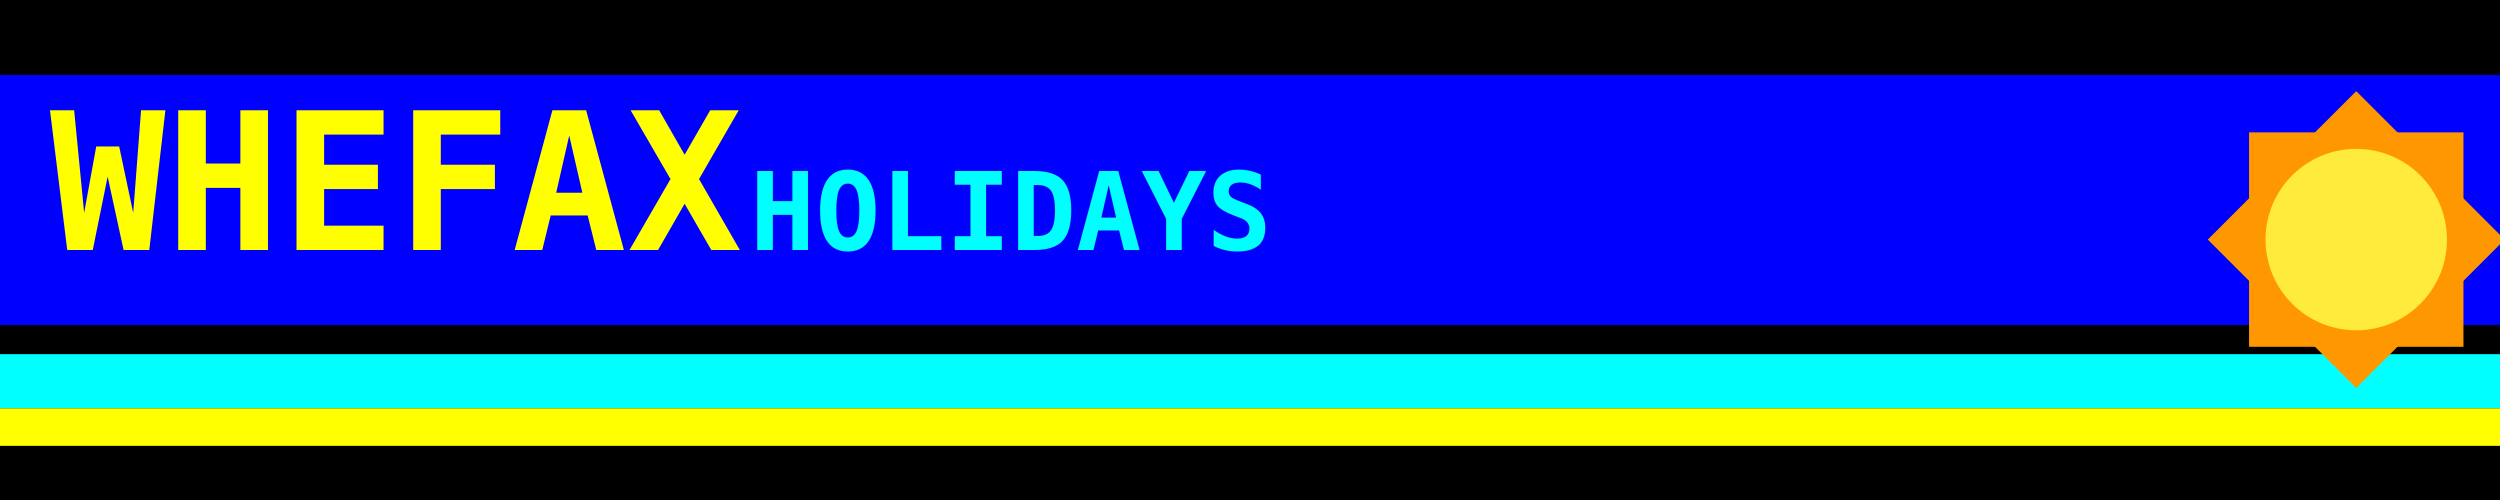
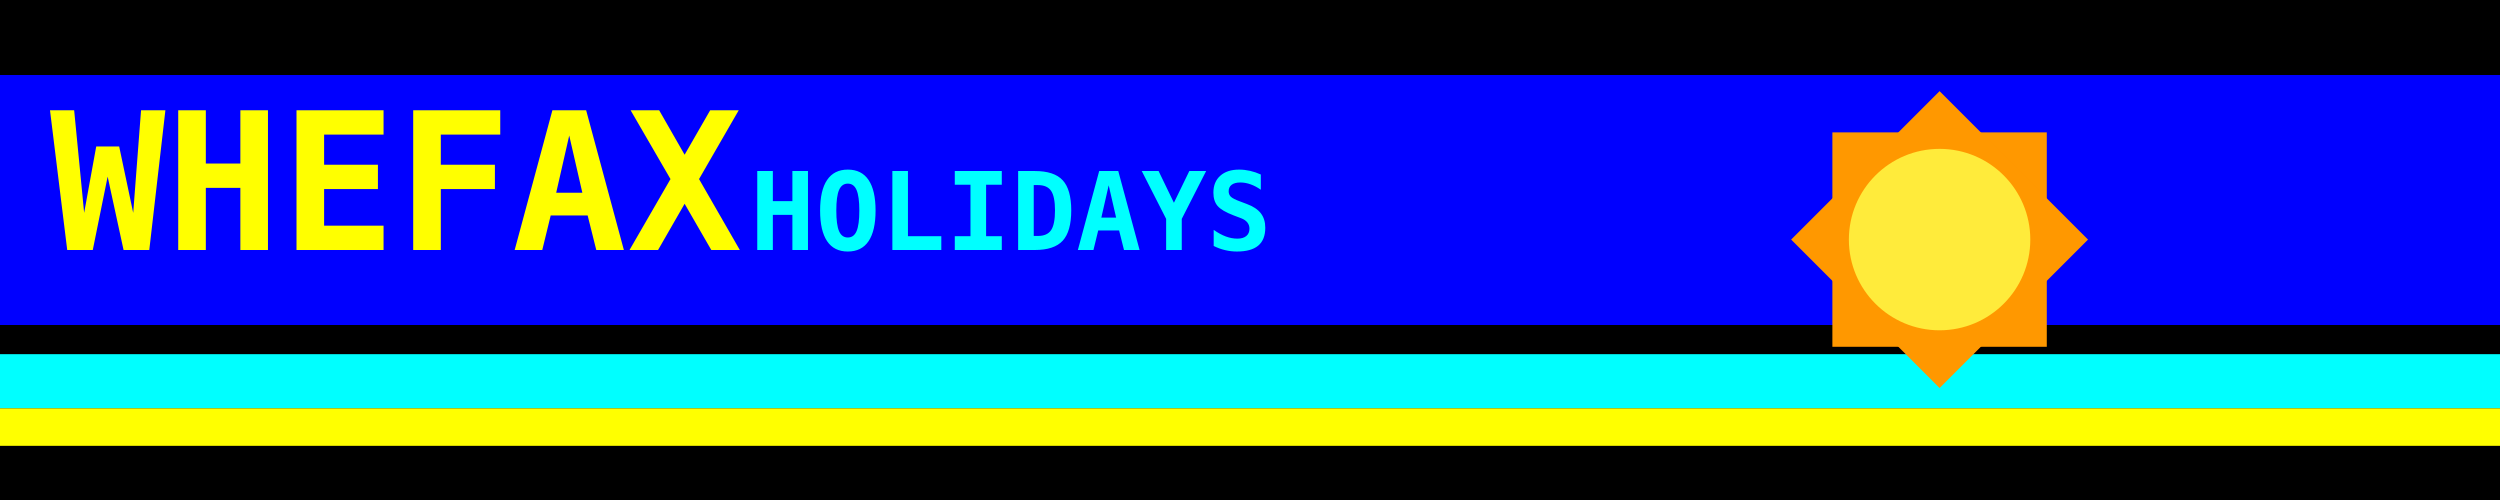
<svg xmlns="http://www.w3.org/2000/svg" width="1200" height="240">
  <rect width="1200" height="240" fill="#000" />
  <rect x="0" y="36" width="1200" height="120" fill="#00f" />
  <text x="24" y="120" font-family="monospace" font-size="92" font-weight="700" fill="#ff0">WHEFAX</text>
  <text x="360" y="120" font-family="monospace" font-size="52" font-weight="700" fill="#0ff">HOLIDAYS</text>
  <rect x="0" y="170" width="1200" height="26" fill="#0ff" />
  <rect x="0" y="196" width="1200" height="18" fill="#ff0" />
-   <svg x="1036px" y="20px" width="190" height="190" viewBox="0 0 48 48">
+   <svg x="836px" y="20px" width="190" height="190" viewBox="0 0 48 48">
    <path fill="#FF9800" d="M11 11H37V37H11z" />
    <path fill="#FF9800" d="M11.272 11.272H36.728V36.728H11.272z" transform="rotate(-45.001 24 24)" />
    <path fill="#FFEB3B" d="M13,24c0,6.077,4.923,11,11,11c6.076,0,11-4.923,11-11s-4.924-11-11-11C17.923,13,13,17.923,13,24" />
  </svg>
</svg>
